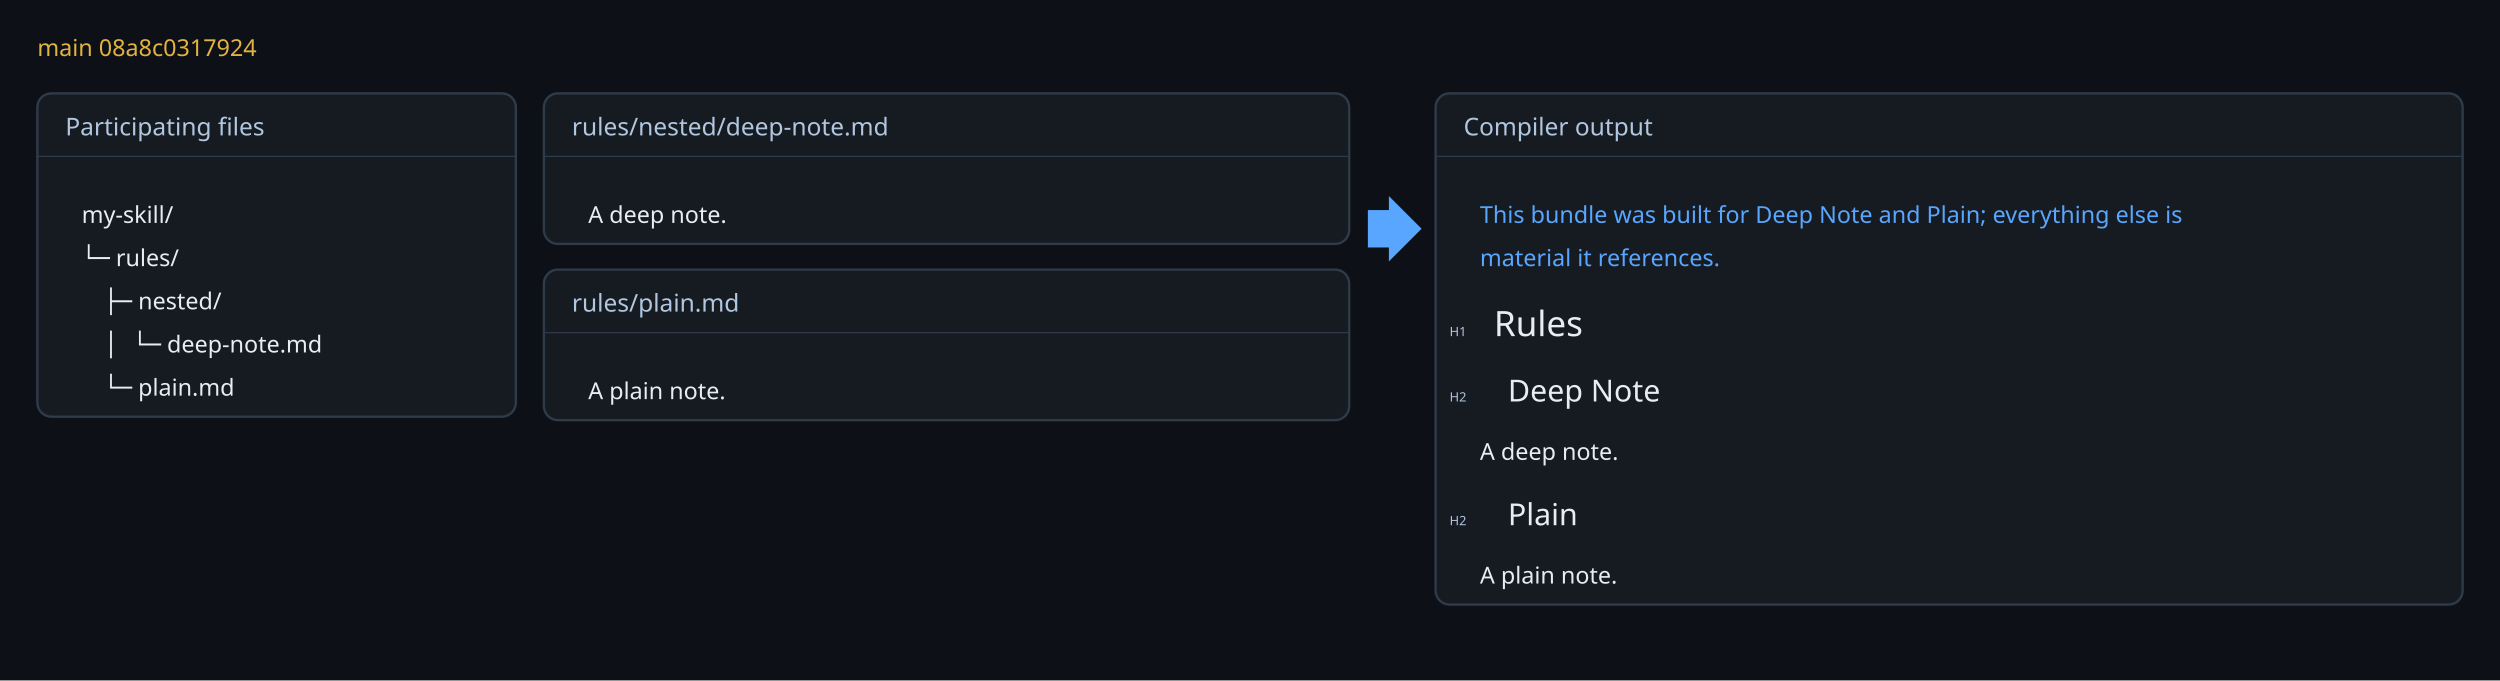
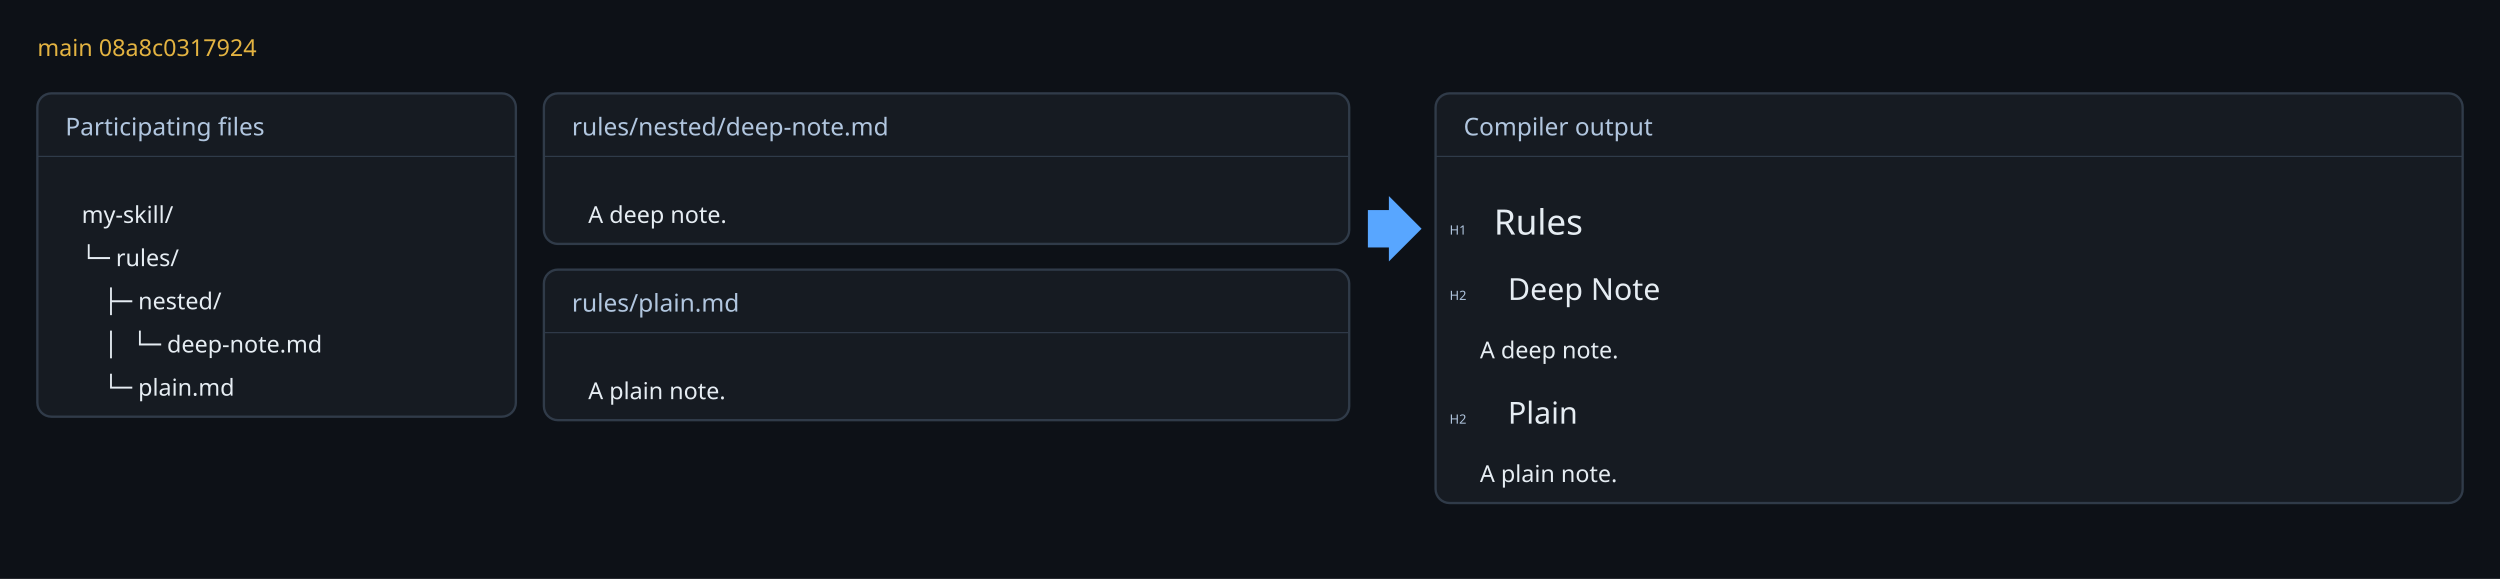
- <svg xmlns="http://www.w3.org/2000/svg" width="2142" height="583" viewBox="0 0 2142 583" role="img" aria-labelledby="title desc">
-   <rect width="2142" height="583" fill="#0d1117" />
+ <svg xmlns="http://www.w3.org/2000/svg" width="2142" height="496" viewBox="0 0 2142 496" role="img" aria-labelledby="title desc">
+   <rect width="2142" height="496" fill="#0d1117" />
  <g font-family="IBM Plex Mono" xml:space="preserve">
    <text x="32" y="48" font-size="20" fill="#e3b341" font-weight="400">main 08a8c0317924</text>
    <rect x="32" y="80" width="410" height="277" rx="12" fill="#161b22" stroke="#303b49" stroke-width="2" />
    <text x="56" y="116" font-size="21" fill="#b1c6df" font-weight="400">Participating files</text>
    <path d="M32 134 H442" stroke="#303b49" />
    <text x="70" y="191" font-size="20" fill="#e6edf3" font-weight="400">my-skill/</text>
    <text x="70" y="228" font-size="20" fill="#e6edf3" font-weight="400">└─ rules/</text>
    <text x="70" y="265" font-size="20" fill="#e6edf3" font-weight="400">   ├─ nested/</text>
    <text x="70" y="302" font-size="20" fill="#e6edf3" font-weight="400">   │  └─ deep-note.md</text>
    <text x="70" y="339" font-size="20" fill="#e6edf3" font-weight="400">   └─ plain.md</text>
    <rect x="466" y="80" width="690" height="129" rx="12" fill="#161b22" stroke="#303b49" stroke-width="2" />
    <text x="490" y="116" font-size="21" fill="#b1c6df" font-weight="400">rules/nested/deep-note.md</text>
    <path d="M466 134 H1156" stroke="#303b49" />
    <text x="504" y="191" font-size="20" fill="#e6edf3" font-weight="400">A deep note.</text>
    <rect x="466" y="231" width="690" height="129" rx="12" fill="#161b22" stroke="#303b49" stroke-width="2" />
    <text x="490" y="267" font-size="21" fill="#b1c6df" font-weight="400">rules/plain.md</text>
    <path d="M466 285 H1156" stroke="#303b49" />
    <text x="504" y="342" font-size="20" fill="#e6edf3" font-weight="400">A plain note.</text>
-     <rect x="1230" y="80" width="880" height="438" rx="12" fill="#161b22" stroke="#303b49" stroke-width="2" />
+     <rect x="1230" y="80" width="880" height="351" rx="12" fill="#161b22" stroke="#303b49" stroke-width="2" />
    <text x="1254" y="116" font-size="21" fill="#b1c6df" font-weight="400">Compiler output</text>
    <path d="M1230 134 H2110" stroke="#303b49" />
-     <text x="1268" y="191" font-size="20" fill="#58a6ff" font-weight="400">This bundle was built for Deep Note and Plain; everything else is</text>
-     <text x="1268" y="228" font-size="20" fill="#58a6ff" font-weight="400">material it references.</text>
-     <text x="1242" y="288" font-size="11" fill="#b1c6df" font-weight="400">H1</text>
-     <text x="1280" y="288" font-size="30" fill="#e6edf3" font-weight="500">Rules</text>
-     <text x="1242" y="344" font-size="11" fill="#b1c6df" font-weight="400">H2</text>
-     <text x="1292" y="344" font-size="26" fill="#e6edf3" font-weight="500">Deep Note</text>
-     <text x="1268" y="394" font-size="20" fill="#e6edf3" font-weight="400">A deep note.</text>
-     <text x="1242" y="450" font-size="11" fill="#b1c6df" font-weight="400">H2</text>
-     <text x="1292" y="450" font-size="26" fill="#e6edf3" font-weight="500">Plain</text>
-     <text x="1268" y="500" font-size="20" fill="#e6edf3" font-weight="400">A plain note.</text>
+     <text x="1242" y="201" font-size="11" fill="#b1c6df" font-weight="400">H1</text>
+     <text x="1280" y="201" font-size="30" fill="#e6edf3" font-weight="500">Rules</text>
+     <text x="1242" y="257" font-size="11" fill="#b1c6df" font-weight="400">H2</text>
+     <text x="1292" y="257" font-size="26" fill="#e6edf3" font-weight="500">Deep Note</text>
+     <text x="1268" y="307" font-size="20" fill="#e6edf3" font-weight="400">A deep note.</text>
+     <text x="1242" y="363" font-size="11" fill="#b1c6df" font-weight="400">H2</text>
+     <text x="1292" y="363" font-size="26" fill="#e6edf3" font-weight="500">Plain</text>
+     <text x="1268" y="413" font-size="20" fill="#e6edf3" font-weight="400">A plain note.</text>
    <path d="M1172 180 H1190 V168 L1218 196 L1190 224 V212 H1172Z" fill="#58a6ff" />
  </g>
</svg>
